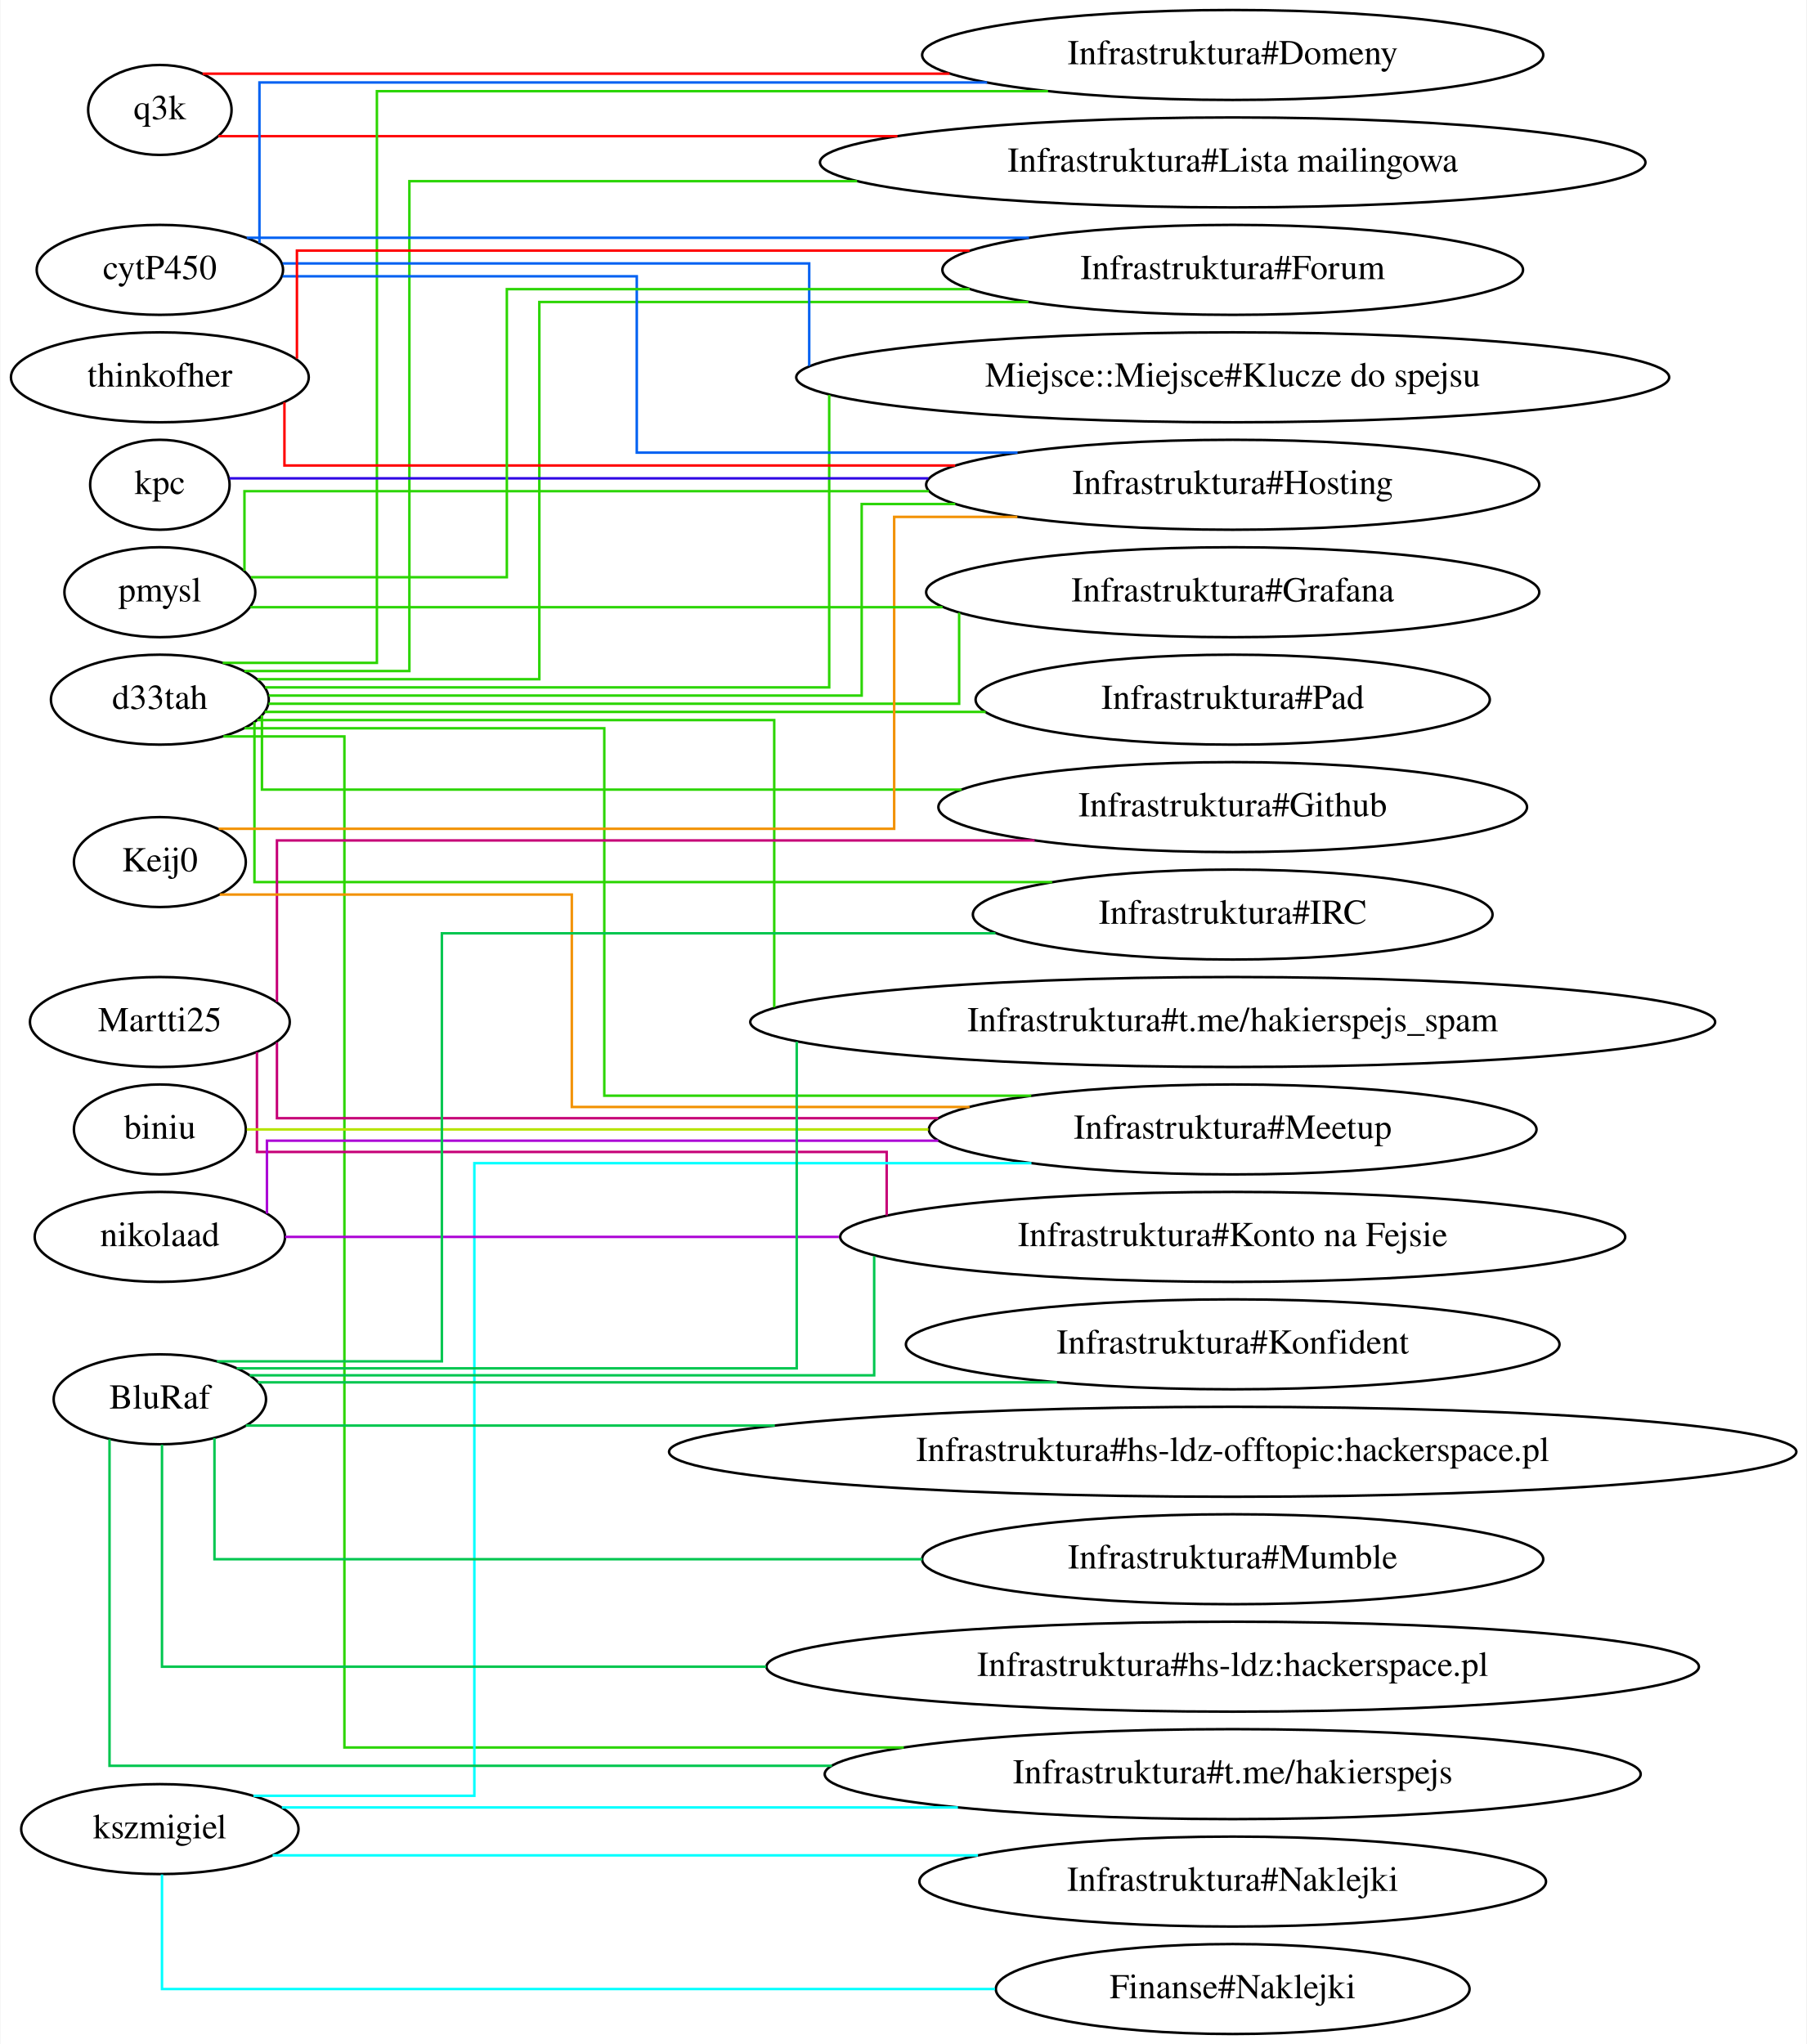
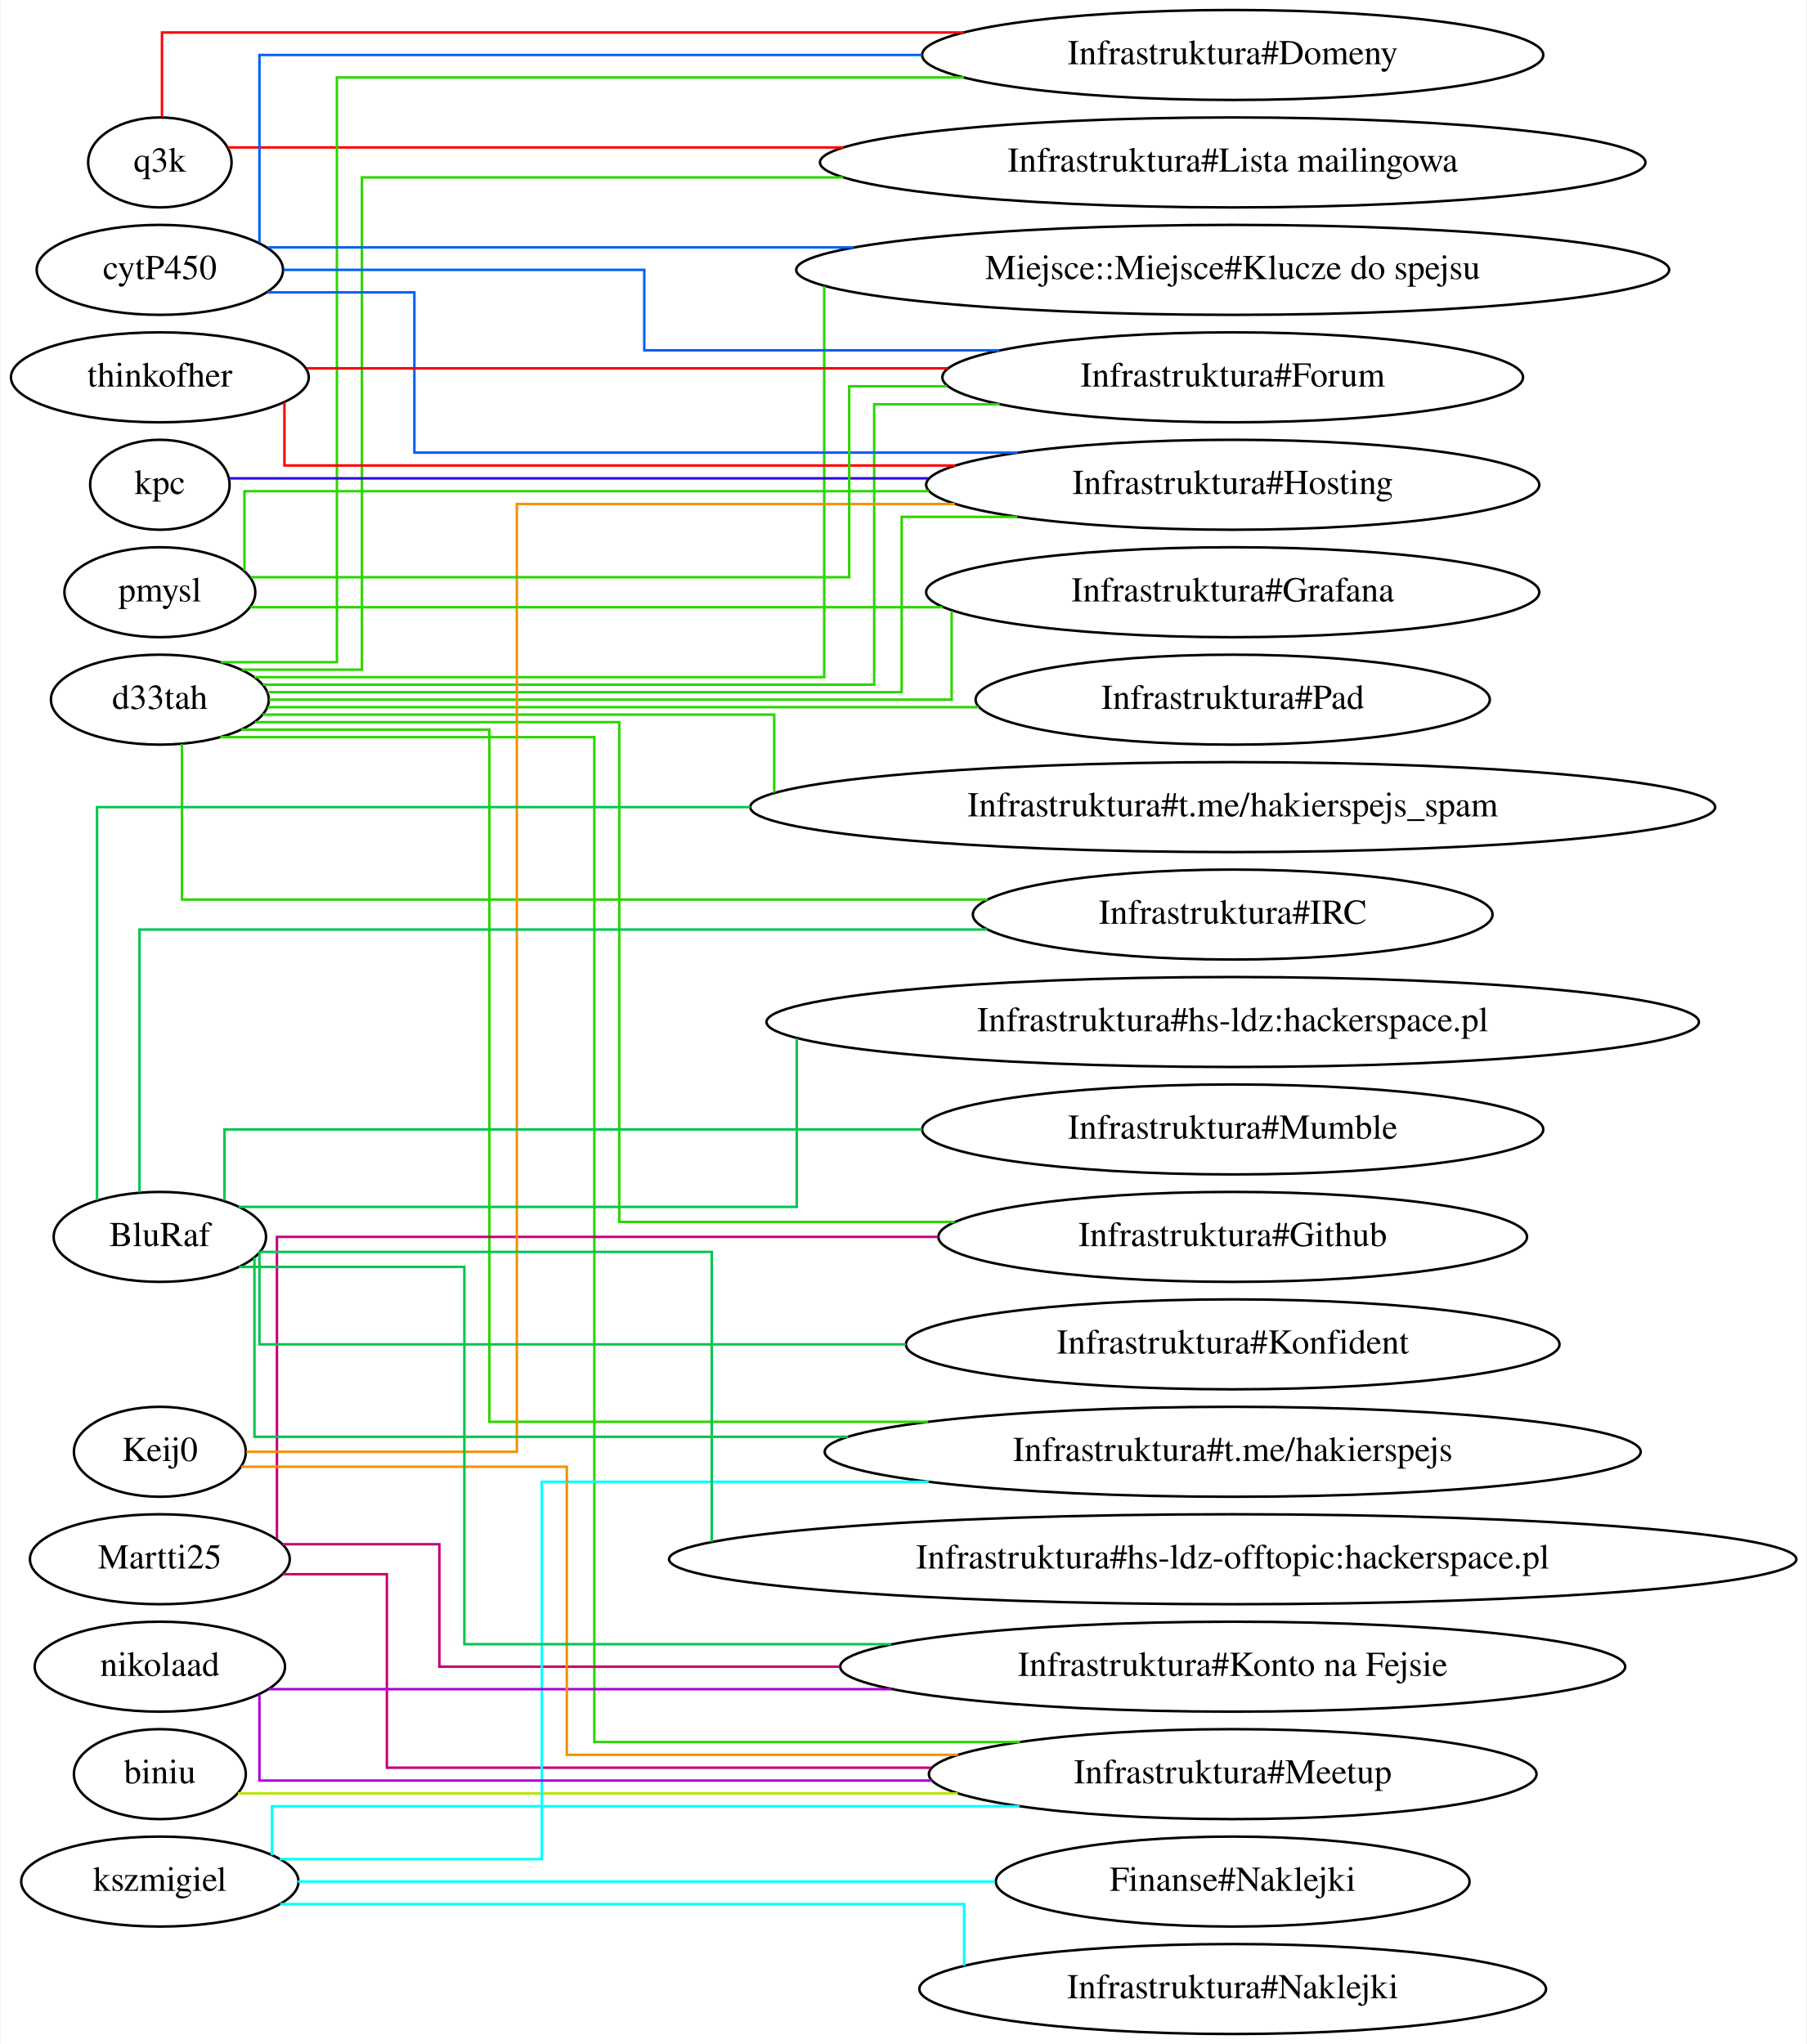
<svg xmlns="http://www.w3.org/2000/svg" width="723pt" height="818pt" viewBox="0.00 0.00 722.65 818.00">
  <g id="graph0" class="graph" transform="scale(1 1) rotate(0) translate(4 814)">
    <polygon fill="#ffffff" stroke="transparent" points="-4,4 -4,-814 718.649,-814 718.649,4 -4,4" />
    <g id="node1" class="node">
-       <ellipse fill="none" stroke="#000000" cx="59.795" cy="-770" rx="28.695" ry="18" />
-       <text text-anchor="middle" x="59.795" y="-766.3" font-family="Times,serif" font-size="14.00" fill="#000000">q3k</text>
+       <ellipse fill="none" stroke="#000000" cx="59.795" cy="-749" rx="28.695" ry="18" />
+       <text text-anchor="middle" x="59.795" y="-745.3" font-family="Times,serif" font-size="14.00" fill="#000000">q3k</text>
    </g>
    <g id="node2" class="node">
+       <ellipse fill="none" stroke="#000000" cx="489.119" cy="-792" rx="124.278" ry="18" />
+       <text text-anchor="middle" x="489.119" y="-788.3" font-family="Times,serif" font-size="14.00" fill="#000000">Infrastruktura#Domeny</text>
+     </g>
+     <g id="edge1" class="edge">
+       <path fill="none" stroke="#ff0000" d="M60.649,-767.187C60.649,-782.182 60.649,-801 60.649,-801 60.649,-801 254.63,-801 381.551,-801" />
+     </g>
+     <g id="node3" class="node">
      <ellipse fill="none" stroke="#000000" cx="489.119" cy="-749" rx="165.171" ry="18" />
      <text text-anchor="middle" x="489.119" y="-745.3" font-family="Times,serif" font-size="14.00" fill="#000000">Infrastruktura#Lista mailingowa</text>
    </g>
-     <g id="edge1" class="edge">
-       <path fill="none" stroke="#ff0000" d="M83.182,-759.5C133.927,-759.5 257.418,-759.5 354.969,-759.5" />
-     </g>
-     <g id="node3" class="node">
-       <ellipse fill="none" stroke="#000000" cx="489.119" cy="-792" rx="124.278" ry="18" />
-       <text text-anchor="middle" x="489.119" y="-788.3" font-family="Times,serif" font-size="14.00" fill="#000000">Infrastruktura#Domeny</text>
-     </g>
    <g id="edge2" class="edge">
-       <path fill="none" stroke="#ff0000" d="M76.89,-784.5C126.172,-784.5 271.648,-784.5 375.806,-784.5" />
+       <path fill="none" stroke="#ff0000" d="M86.977,-755C135.915,-755 242.234,-755 333.265,-755" />
    </g>
    <g id="node4" class="node">
      <ellipse fill="none" stroke="#000000" cx="59.795" cy="-534" rx="43.592" ry="18" />
      <text text-anchor="middle" x="59.795" y="-530.3" font-family="Times,serif" font-size="14.00" fill="#000000">d33tah</text>
    </g>
-     <g id="edge7" class="edge">
-       <path fill="none" stroke="#2bd500" d="M93.601,-545.455C122.57,-545.455 159.649,-545.455 159.649,-545.455 159.649,-545.455 159.649,-741.5 159.649,-741.5 159.649,-741.5 251.952,-741.5 338.846,-741.5" />
+     <g id="edge9" class="edge">
+       <path fill="none" stroke="#2bd500" d="M84.179,-549C104.675,-549 130.649,-549 130.649,-549 130.649,-549 130.649,-783 130.649,-783 130.649,-783 275.977,-783 381.567,-783" />
    </g>
    <g id="edge11" class="edge">
-       <path fill="none" stroke="#2bd500" d="M84.917,-548.727C110.568,-548.727 146.649,-548.727 146.649,-548.727 146.649,-548.727 146.649,-777.5 146.649,-777.5 146.649,-777.5 314.553,-777.5 415.23,-777.5" />
+       <path fill="none" stroke="#2bd500" d="M92.681,-546C115.066,-546 140.649,-546 140.649,-546 140.649,-546 140.649,-743 140.649,-743 140.649,-743 240.448,-743 333.23,-743" />
    </g>
    <g id="node5" class="node">
-       <ellipse fill="none" stroke="#000000" cx="489.119" cy="-534" rx="102.882" ry="18" />
-       <text text-anchor="middle" x="489.119" y="-530.3" font-family="Times,serif" font-size="14.00" fill="#000000">Infrastruktura#Pad</text>
+       <ellipse fill="none" stroke="#000000" cx="489.119" cy="-448" rx="103.981" ry="18" />
+       <text text-anchor="middle" x="489.119" y="-444.3" font-family="Times,serif" font-size="14.00" fill="#000000">Infrastruktura#IRC</text>
    </g>
    <g id="edge3" class="edge">
-       <path fill="none" stroke="#2bd500" d="M101.742,-529.091C168.1,-529.091 299.098,-529.091 390.288,-529.091" />
+       <path fill="none" stroke="#2bd500" d="M68.649,-516.245C68.649,-492.677 68.649,-454 68.649,-454 68.649,-454 266.823,-454 391.068,-454" />
    </g>
    <g id="node6" class="node">
      <ellipse fill="none" stroke="#000000" cx="489.119" cy="-620" rx="122.678" ry="18" />
      <text text-anchor="middle" x="489.119" y="-616.3" font-family="Times,serif" font-size="14.00" fill="#000000">Infrastruktura#Hosting</text>
    </g>
    <g id="edge4" class="edge">
-       <path fill="none" stroke="#2bd500" d="M103.37,-535.636C182.257,-535.636 340.649,-535.636 340.649,-535.636 340.649,-535.636 340.649,-612.286 340.649,-612.286 340.649,-612.286 356.635,-612.286 378.115,-612.286" />
+       <path fill="none" stroke="#2bd500" d="M102.96,-537C185.292,-537 356.649,-537 356.649,-537 356.649,-537 356.649,-607.143 356.649,-607.143 356.649,-607.143 377.679,-607.143 402.981,-607.143" />
    </g>
    <g id="node7" class="node">
-       <ellipse fill="none" stroke="#000000" cx="489.119" cy="-448" rx="103.981" ry="18" />
-       <text text-anchor="middle" x="489.119" y="-444.3" font-family="Times,serif" font-size="14.00" fill="#000000">Infrastruktura#IRC</text>
+       <ellipse fill="none" stroke="#000000" cx="489.119" cy="-104" rx="121.578" ry="18" />
+       <text text-anchor="middle" x="489.119" y="-100.3" font-family="Times,serif" font-size="14.00" fill="#000000">Infrastruktura#Meetup</text>
    </g>
    <g id="edge5" class="edge">
-       <path fill="none" stroke="#2bd500" d="M97.649,-525.049C97.649,-505.556 97.649,-461 97.649,-461 97.649,-461 303.748,-461 416.861,-461" />
+       <path fill="none" stroke="#2bd500" d="M83.968,-519C131.739,-519 233.649,-519 233.649,-519 233.649,-519 233.649,-116.857 233.649,-116.857 233.649,-116.857 329.735,-116.857 404.052,-116.857" />
    </g>
    <g id="node8" class="node">
+       <ellipse fill="none" stroke="#000000" cx="489.119" cy="-663" rx="116.18" ry="18" />
+       <text text-anchor="middle" x="489.119" y="-659.3" font-family="Times,serif" font-size="14.00" fill="#000000">Infrastruktura#Forum</text>
+     </g>
+     <g id="edge6" class="edge">
+       <path fill="none" stroke="#2bd500" d="M101.055,-540C180.217,-540 345.649,-540 345.649,-540 345.649,-540 345.649,-652.2 345.649,-652.2 345.649,-652.2 368.426,-652.2 395.828,-652.2" />
+     </g>
+     <g id="node9" class="node">
+       <ellipse fill="none" stroke="#000000" cx="489.119" cy="-491" rx="193.066" ry="18" />
+       <text text-anchor="middle" x="489.119" y="-487.3" font-family="Times,serif" font-size="14.00" fill="#000000">Infrastruktura#t.me/hakierspejs_spam</text>
+     </g>
+     <g id="edge7" class="edge">
+       <path fill="none" stroke="#2bd500" d="M100.945,-528C170.934,-528 305.649,-528 305.649,-528 305.649,-528 305.649,-507.188 305.649,-496.781" />
+     </g>
+     <g id="node10" class="node">
+       <ellipse fill="none" stroke="#000000" cx="489.119" cy="-534" rx="102.882" ry="18" />
+       <text text-anchor="middle" x="489.119" y="-530.3" font-family="Times,serif" font-size="14.00" fill="#000000">Infrastruktura#Pad</text>
+     </g>
+     <g id="edge8" class="edge">
+       <path fill="none" stroke="#2bd500" d="M102.926,-531C168.95,-531 296.927,-531 387.432,-531" />
+     </g>
+     <g id="node11" class="node">
+       <ellipse fill="none" stroke="#000000" cx="489.119" cy="-706" rx="174.669" ry="18" />
+       <text text-anchor="middle" x="489.119" y="-702.3" font-family="Times,serif" font-size="14.00" fill="#000000">Miejsce::Miejsce#Klucze do spejsu</text>
+     </g>
+     <g id="edge10" class="edge">
+       <path fill="none" stroke="#2bd500" d="M97.603,-543C171.001,-543 325.649,-543 325.649,-543 325.649,-543 325.649,-668.914 325.649,-699.408" />
+     </g>
+     <g id="node12" class="node">
      <ellipse fill="none" stroke="#000000" cx="489.119" cy="-577" rx="122.678" ry="18" />
      <text text-anchor="middle" x="489.119" y="-573.3" font-family="Times,serif" font-size="14.00" fill="#000000">Infrastruktura#Grafana</text>
    </g>
-     <g id="edge6" class="edge">
-       <path fill="none" stroke="#2bd500" d="M103.265,-532.364C190.719,-532.364 379.649,-532.364 379.649,-532.364 379.649,-532.364 379.649,-555.927 379.649,-568.813" />
-     </g>
-     <g id="node9" class="node">
-       <ellipse fill="none" stroke="#000000" cx="489.119" cy="-706" rx="116.18" ry="18" />
-       <text text-anchor="middle" x="489.119" y="-702.3" font-family="Times,serif" font-size="14.00" fill="#000000">Infrastruktura#Forum</text>
-     </g>
-     <g id="edge8" class="edge">
-       <path fill="none" stroke="#2bd500" d="M98.901,-542.182C143.894,-542.182 211.649,-542.182 211.649,-542.182 211.649,-542.182 211.649,-693.143 211.649,-693.143 211.649,-693.143 325.523,-693.143 407.37,-693.143" />
-     </g>
-     <g id="node10" class="node">
-       <ellipse fill="none" stroke="#000000" cx="489.119" cy="-663" rx="174.669" ry="18" />
-       <text text-anchor="middle" x="489.119" y="-659.3" font-family="Times,serif" font-size="14.00" fill="#000000">Miejsce::Miejsce#Klucze do spejsu</text>
-     </g>
-     <g id="edge9" class="edge">
-       <path fill="none" stroke="#2bd500" d="M101.942,-538.909C177.373,-538.909 327.649,-538.909 327.649,-538.909 327.649,-538.909 327.649,-629.722 327.649,-655.973" />
-     </g>
-     <g id="node11" class="node">
-       <ellipse fill="none" stroke="#000000" cx="489.119" cy="-104" rx="163.271" ry="18" />
-       <text text-anchor="middle" x="489.119" y="-100.3" font-family="Times,serif" font-size="14.00" fill="#000000">Infrastruktura#t.me/hakierspejs</text>
-     </g>
-     <g id="edge10" class="edge">
-       <path fill="none" stroke="#2bd500" d="M85.211,-519.273C106.575,-519.273 133.649,-519.273 133.649,-519.273 133.649,-519.273 133.649,-114.667 133.649,-114.667 133.649,-114.667 256.301,-114.667 357.513,-114.667" />
-     </g>
-     <g id="node12" class="node">
-       <ellipse fill="none" stroke="#000000" cx="489.119" cy="-405" rx="193.066" ry="18" />
-       <text text-anchor="middle" x="489.119" y="-401.3" font-family="Times,serif" font-size="14.00" fill="#000000">Infrastruktura#t.me/hakierspejs_spam</text>
-     </g>
    <g id="edge12" class="edge">
-       <path fill="none" stroke="#2bd500" d="M98.751,-525.818C168.076,-525.818 305.649,-525.818 305.649,-525.818 305.649,-525.818 305.649,-434.961 305.649,-410.827" />
+       <path fill="none" stroke="#2bd500" d="M103.519,-534C190.441,-534 376.649,-534 376.649,-534 376.649,-534 376.649,-557.19 376.649,-569.51" />
    </g>
    <g id="node13" class="node">
-       <ellipse fill="none" stroke="#000000" cx="489.119" cy="-362" rx="121.578" ry="18" />
-       <text text-anchor="middle" x="489.119" y="-358.3" font-family="Times,serif" font-size="14.00" fill="#000000">Infrastruktura#Meetup</text>
+       <ellipse fill="none" stroke="#000000" cx="489.119" cy="-233" rx="163.271" ry="18" />
+       <text text-anchor="middle" x="489.119" y="-229.3" font-family="Times,serif" font-size="14.00" fill="#000000">Infrastruktura#t.me/hakierspejs</text>
    </g>
    <g id="edge13" class="edge">
-       <path fill="none" stroke="#2bd500" d="M93.666,-522.545C145.269,-522.545 237.649,-522.545 237.649,-522.545 237.649,-522.545 237.649,-375.5 237.649,-375.5 237.649,-375.5 334.961,-375.5 408.515,-375.5" />
+       <path fill="none" stroke="#2bd500" d="M92.388,-522C131.434,-522 191.649,-522 191.649,-522 191.649,-522 191.649,-245 191.649,-245 191.649,-245 285.118,-245 367.269,-245" />
    </g>
    <g id="node14" class="node">
-       <ellipse fill="none" stroke="#000000" cx="489.119" cy="-491" rx="117.779" ry="18" />
-       <text text-anchor="middle" x="489.119" y="-487.3" font-family="Times,serif" font-size="14.00" fill="#000000">Infrastruktura#Github</text>
+       <ellipse fill="none" stroke="#000000" cx="489.119" cy="-319" rx="117.779" ry="18" />
+       <text text-anchor="middle" x="489.119" y="-315.3" font-family="Times,serif" font-size="14.00" fill="#000000">Infrastruktura#Github</text>
    </g>
    <g id="edge14" class="edge">
-       <path fill="none" stroke="#2bd500" d="M100.649,-527.729C100.649,-517.415 100.649,-498 100.649,-498 100.649,-498 265.716,-498 380.651,-498" />
+       <path fill="none" stroke="#2bd500" d="M97.889,-525C151.742,-525 243.649,-525 243.649,-525 243.649,-525 243.649,-325 243.649,-325 243.649,-325 312.928,-325 377.876,-325" />
    </g>
    <g id="node15" class="node">
      <ellipse fill="none" stroke="#000000" cx="59.795" cy="-706" rx="49.291" ry="18" />
      <text text-anchor="middle" x="59.795" y="-702.3" font-family="Times,serif" font-size="14.00" fill="#000000">cytP450</text>
    </g>
    <g id="edge17" class="edge">
-       <path fill="none" stroke="#0061f2" d="M99.649,-716.746C99.649,-737.484 99.649,-781 99.649,-781 99.649,-781 275.462,-781 390.84,-781" />
+       <path fill="none" stroke="#0061f2" d="M99.649,-716.892C99.649,-740.033 99.649,-792 99.649,-792 99.649,-792 250.837,-792 364.818,-792" />
    </g>
    <g id="edge18" class="edge">
-       <path fill="none" stroke="#0061f2" d="M108.945,-703.429C165.493,-703.429 250.649,-703.429 250.649,-703.429 250.649,-703.429 250.649,-632.857 250.649,-632.857 250.649,-632.857 334.719,-632.857 403.026,-632.857" />
+       <path fill="none" stroke="#0061f2" d="M102.695,-697C130.531,-697 161.649,-697 161.649,-697 161.649,-697 161.649,-632.857 161.649,-632.857 161.649,-632.857 306.057,-632.857 403.08,-632.857" />
    </g>
    <g id="edge15" class="edge">
-       <path fill="none" stroke="#0061f2" d="M94.564,-718.857C162.237,-718.857 313.265,-718.857 407.6,-718.857" />
+       <path fill="none" stroke="#0061f2" d="M109.214,-706C166.648,-706 253.649,-706 253.649,-706 253.649,-706 253.649,-673.8 253.649,-673.8 253.649,-673.8 329.975,-673.8 395.717,-673.8" />
    </g>
    <g id="edge16" class="edge">
-       <path fill="none" stroke="#0061f2" d="M108.977,-708.571C184.311,-708.571 319.649,-708.571 319.649,-708.571 319.649,-708.571 319.649,-679.063 319.649,-667.536" />
+       <path fill="none" stroke="#0061f2" d="M102.926,-715C157.467,-715 254.287,-715 337.335,-715" />
    </g>
    <g id="node16" class="node">
-       <ellipse fill="none" stroke="#000000" cx="59.795" cy="-405" rx="51.991" ry="18" />
-       <text text-anchor="middle" x="59.795" y="-401.3" font-family="Times,serif" font-size="14.00" fill="#000000">Martti25</text>
+       <ellipse fill="none" stroke="#000000" cx="59.795" cy="-190" rx="51.991" ry="18" />
+       <text text-anchor="middle" x="59.795" y="-186.3" font-family="Times,serif" font-size="14.00" fill="#000000">Martti25</text>
+     </g>
+     <g id="edge20" class="edge">
+       <path fill="none" stroke="#c60077" d="M108.945,-184C130.352,-184 150.649,-184 150.649,-184 150.649,-184 150.649,-106.571 150.649,-106.571 150.649,-106.571 271.154,-106.571 368.357,-106.571" />
+     </g>
+     <g id="edge21" class="edge">
+       <path fill="none" stroke="#c60077" d="M106.649,-198.07C106.649,-226.311 106.649,-319 106.649,-319 106.649,-319 258.866,-319 371.245,-319" />
+     </g>
+     <g id="node17" class="node">
+       <ellipse fill="none" stroke="#000000" cx="489.119" cy="-147" rx="157.072" ry="18" />
+       <text text-anchor="middle" x="489.119" y="-143.3" font-family="Times,serif" font-size="14.00" fill="#000000">Infrastruktura#Konto na Fejsie</text>
    </g>
    <g id="edge19" class="edge">
-       <path fill="none" stroke="#c60077" d="M106.649,-396.835C106.649,-385.534 106.649,-366.5 106.649,-366.5 106.649,-366.5 258.866,-366.5 371.245,-366.5" />
-     </g>
-     <g id="edge21" class="edge">
-       <path fill="none" stroke="#c60077" d="M106.649,-413.054C106.649,-431.974 106.649,-477.667 106.649,-477.667 106.649,-477.667 297.844,-477.667 409.871,-477.667" />
-     </g>
-     <g id="node17" class="node">
-       <ellipse fill="none" stroke="#000000" cx="489.119" cy="-319" rx="157.072" ry="18" />
-       <text text-anchor="middle" x="489.119" y="-315.3" font-family="Times,serif" font-size="14.00" fill="#000000">Infrastruktura#Konto na Fejsie</text>
-     </g>
-     <g id="edge20" class="edge">
-       <path fill="none" stroke="#c60077" d="M98.649,-392.94C98.649,-377.578 98.649,-353 98.649,-353 98.649,-353 350.649,-353 350.649,-353 350.649,-353 350.649,-337.652 350.649,-327.58" />
+       <path fill="none" stroke="#c60077" d="M108.856,-196C138.91,-196 171.649,-196 171.649,-196 171.649,-196 171.649,-147 171.649,-147 171.649,-147 251.95,-147 331.779,-147" />
    </g>
    <g id="node18" class="node">
-       <ellipse fill="none" stroke="#000000" cx="59.795" cy="-362" rx="34.394" ry="18" />
-       <text text-anchor="middle" x="59.795" y="-358.3" font-family="Times,serif" font-size="14.00" fill="#000000">biniu</text>
+       <ellipse fill="none" stroke="#000000" cx="59.795" cy="-104" rx="34.394" ry="18" />
+       <text text-anchor="middle" x="59.795" y="-100.3" font-family="Times,serif" font-size="14.00" fill="#000000">biniu</text>
    </g>
    <g id="edge22" class="edge">
-       <path fill="none" stroke="#b6e400" d="M94.564,-362C153.254,-362 274.638,-362 367.364,-362" />
+       <path fill="none" stroke="#b6e400" d="M91.016,-96.286C150.641,-96.286 283.298,-96.286 379.118,-96.286" />
    </g>
    <g id="node19" class="node">
-       <ellipse fill="none" stroke="#000000" cx="59.795" cy="-82" rx="55.491" ry="18" />
-       <text text-anchor="middle" x="59.795" y="-78.3" font-family="Times,serif" font-size="14.00" fill="#000000">kszmigiel</text>
+       <ellipse fill="none" stroke="#000000" cx="59.795" cy="-61" rx="55.491" ry="18" />
+       <text text-anchor="middle" x="59.795" y="-57.3" font-family="Times,serif" font-size="14.00" fill="#000000">kszmigiel</text>
+     </g>
+     <g id="edge26" class="edge">
+       <path fill="none" stroke="#00ffff" d="M104.649,-71.543C104.649,-80.235 104.649,-91.143 104.649,-91.143 104.649,-91.143 290.525,-91.143 403.793,-91.143" />
+     </g>
+     <g id="edge24" class="edge">
+       <path fill="none" stroke="#00ffff" d="M107.74,-70C152.567,-70 212.649,-70 212.649,-70 212.649,-70 212.649,-221 212.649,-221 212.649,-221 293.28,-221 367.453,-221" />
+     </g>
+     <g id="node20" class="node">
+       <ellipse fill="none" stroke="#000000" cx="489.119" cy="-18" rx="125.378" ry="18" />
+       <text text-anchor="middle" x="489.119" y="-14.3" font-family="Times,serif" font-size="14.00" fill="#000000">Infrastruktura#Naklejki</text>
    </g>
    <g id="edge23" class="edge">
-       <path fill="none" stroke="#00ffff" d="M108.626,-90.667C174.009,-90.667 291.874,-90.667 379.156,-90.667" />
+       <path fill="none" stroke="#00ffff" d="M107.98,-52C197.766,-52 381.649,-52 381.649,-52 381.649,-52 381.649,-37.357 381.649,-27.291" />
+     </g>
+     <g id="node21" class="node">
+       <ellipse fill="none" stroke="#000000" cx="489.119" cy="-61" rx="94.783" ry="18" />
+       <text text-anchor="middle" x="489.119" y="-57.3" font-family="Times,serif" font-size="14.00" fill="#000000">Finanse#Naklejki</text>
    </g>
    <g id="edge25" class="edge">
-       <path fill="none" stroke="#00ffff" d="M97.215,-95.333C134.313,-95.333 185.649,-95.333 185.649,-95.333 185.649,-95.333 185.649,-348.5 185.649,-348.5 185.649,-348.5 318.687,-348.5 408.592,-348.5" />
-     </g>
-     <g id="node20" class="node">
-       <ellipse fill="none" stroke="#000000" cx="489.119" cy="-18" rx="94.783" ry="18" />
-       <text text-anchor="middle" x="489.119" y="-14.3" font-family="Times,serif" font-size="14.00" fill="#000000">Finanse#Naklejki</text>
-     </g>
-     <g id="edge24" class="edge">
-       <path fill="none" stroke="#00ffff" d="M60.649,-63.831C60.649,-44.91 60.649,-18 60.649,-18 60.649,-18 267.797,-18 394.028,-18" />
-     </g>
-     <g id="node21" class="node">
-       <ellipse fill="none" stroke="#000000" cx="489.119" cy="-61" rx="125.378" ry="18" />
-       <text text-anchor="middle" x="489.119" y="-57.3" font-family="Times,serif" font-size="14.00" fill="#000000">Infrastruktura#Naklejki</text>
-     </g>
-     <g id="edge26" class="edge">
-       <path fill="none" stroke="#00ffff" d="M104.928,-71.5C171.452,-71.5 297.614,-71.5 387.199,-71.5" />
+       <path fill="none" stroke="#00ffff" d="M115.043,-61C185.475,-61 308.363,-61 393.994,-61" />
    </g>
    <g id="node22" class="node">
-       <ellipse fill="none" stroke="#000000" cx="59.795" cy="-319" rx="50.091" ry="18" />
-       <text text-anchor="middle" x="59.795" y="-315.3" font-family="Times,serif" font-size="14.00" fill="#000000">nikolaad</text>
+       <ellipse fill="none" stroke="#000000" cx="59.795" cy="-147" rx="50.091" ry="18" />
+       <text text-anchor="middle" x="59.795" y="-143.3" font-family="Times,serif" font-size="14.00" fill="#000000">nikolaad</text>
+     </g>
+     <g id="edge28" class="edge">
+       <path fill="none" stroke="#ab00d5" d="M99.649,-135.968C99.649,-122.481 99.649,-101.429 99.649,-101.429 99.649,-101.429 254.412,-101.429 368.822,-101.429" />
    </g>
    <g id="edge27" class="edge">
-       <path fill="none" stroke="#ab00d5" d="M102.649,-328.32C102.649,-339.714 102.649,-357.5 102.649,-357.5 102.649,-357.5 257.651,-357.5 371.329,-357.5" />
-     </g>
-     <g id="edge28" class="edge">
-       <path fill="none" stroke="#ab00d5" d="M109.884,-319C164.076,-319 253.241,-319 331.5,-319" />
+       <path fill="none" stroke="#ab00d5" d="M103.323,-138C161.308,-138 266.565,-138 352.504,-138" />
    </g>
    <g id="node23" class="node">
-       <ellipse fill="none" stroke="#000000" cx="59.795" cy="-469" rx="34.394" ry="18" />
-       <text text-anchor="middle" x="59.795" y="-465.3" font-family="Times,serif" font-size="14.00" fill="#000000">Keij0</text>
+       <ellipse fill="none" stroke="#000000" cx="59.795" cy="-233" rx="34.394" ry="18" />
+       <text text-anchor="middle" x="59.795" y="-229.3" font-family="Times,serif" font-size="14.00" fill="#000000">Keij0</text>
+     </g>
+     <g id="edge29" class="edge">
+       <path fill="none" stroke="#f29100" d="M94.376,-233C136.654,-233 202.649,-233 202.649,-233 202.649,-233 202.649,-612.286 202.649,-612.286 202.649,-612.286 297.428,-612.286 377.953,-612.286" />
    </g>
    <g id="edge30" class="edge">
-       <path fill="none" stroke="#f29100" d="M83.345,-482.333C153.076,-482.333 353.649,-482.333 353.649,-482.333 353.649,-482.333 353.649,-607.143 353.649,-607.143 353.649,-607.143 376.223,-607.143 402.94,-607.143" />
-     </g>
-     <g id="edge29" class="edge">
-       <path fill="none" stroke="#f29100" d="M83.766,-456C129.488,-456 224.649,-456 224.649,-456 224.649,-456 224.649,-371 224.649,-371 224.649,-371 310.082,-371 383.834,-371" />
+       <path fill="none" stroke="#f29100" d="M92.359,-227C139.885,-227 222.649,-227 222.649,-227 222.649,-227 222.649,-111.714 222.649,-111.714 222.649,-111.714 305.795,-111.714 379.197,-111.714" />
    </g>
    <g id="node24" class="node">
-       <ellipse fill="none" stroke="#000000" cx="59.795" cy="-254" rx="42.494" ry="18" />
-       <text text-anchor="middle" x="59.795" y="-250.3" font-family="Times,serif" font-size="14.00" fill="#000000">BluRaf</text>
+       <ellipse fill="none" stroke="#000000" cx="59.795" cy="-319" rx="42.494" ry="18" />
+       <text text-anchor="middle" x="59.795" y="-315.3" font-family="Times,serif" font-size="14.00" fill="#000000">BluRaf</text>
+     </g>
+     <g id="edge31" class="edge">
+       <path fill="none" stroke="#00c64f" d="M51.649,-336.885C51.649,-370.999 51.649,-442 51.649,-442 51.649,-442 261.962,-442 390.943,-442" />
+     </g>
+     <g id="edge34" class="edge">
+       <path fill="none" stroke="#00c64f" d="M34.649,-333.665C34.649,-375.259 34.649,-491 34.649,-491 34.649,-491 172.273,-491 296.054,-491" />
+     </g>
+     <g id="edge38" class="edge">
+       <path fill="none" stroke="#00c64f" d="M97.649,-310.74C97.649,-290.3 97.649,-239 97.649,-239 97.649,-239 225.632,-239 335.243,-239" />
+     </g>
+     <g id="edge37" class="edge">
+       <path fill="none" stroke="#00c64f" d="M91.493,-307C127.597,-307 181.649,-307 181.649,-307 181.649,-307 181.649,-156 181.649,-156 181.649,-156 270.35,-156 352.468,-156" />
+     </g>
+     <g id="node25" class="node">
+       <ellipse fill="none" stroke="#000000" cx="489.119" cy="-190" rx="225.56" ry="18" />
+       <text text-anchor="middle" x="489.119" y="-186.3" font-family="Times,serif" font-size="14.00" fill="#000000">Infrastruktura#hs-ldz-offtopic:hackerspace.pl</text>
    </g>
    <g id="edge32" class="edge">
-       <path fill="none" stroke="#00c64f" d="M82.632,-269.2C115.609,-269.2 172.649,-269.2 172.649,-269.2 172.649,-269.2 172.649,-440.5 172.649,-440.5 172.649,-440.5 300.95,-440.5 394.168,-440.5" />
-     </g>
-     <g id="edge37" class="edge">
-       <path fill="none" stroke="#00c64f" d="M39.649,-238.025C39.649,-200.012 39.649,-107.333 39.649,-107.333 39.649,-107.333 199.673,-107.333 328.754,-107.333" />
-     </g>
-     <g id="edge38" class="edge">
-       <path fill="none" stroke="#00c64f" d="M90.536,-266.4C158.32,-266.4 314.649,-266.4 314.649,-266.4 314.649,-266.4 314.649,-367.831 314.649,-397.151" />
-     </g>
-     <g id="edge34" class="edge">
-       <path fill="none" stroke="#00c64f" d="M95.709,-263.6C172.484,-263.6 345.649,-263.6 345.649,-263.6 345.649,-263.6 345.649,-296.075 345.649,-311.297" />
-     </g>
-     <g id="node25" class="node">
-       <ellipse fill="none" stroke="#000000" cx="489.119" cy="-190" rx="124.278" ry="18" />
-       <text text-anchor="middle" x="489.119" y="-186.3" font-family="Times,serif" font-size="14.00" fill="#000000">Infrastruktura#Mumble</text>
-     </g>
-     <g id="edge31" class="edge">
-       <path fill="none" stroke="#00c64f" d="M81.649,-238.507C81.649,-219.566 81.649,-190 81.649,-190 81.649,-190 245.073,-190 364.928,-190" />
+       <path fill="none" stroke="#00c64f" d="M99.79,-313C163.434,-313 280.649,-313 280.649,-313 280.649,-313 280.649,-222.985 280.649,-196.965" />
    </g>
    <g id="node26" class="node">
-       <ellipse fill="none" stroke="#000000" cx="489.119" cy="-147" rx="186.567" ry="18" />
-       <text text-anchor="middle" x="489.119" y="-143.3" font-family="Times,serif" font-size="14.00" fill="#000000">Infrastruktura#hs-ldz:hackerspace.pl</text>
+       <ellipse fill="none" stroke="#000000" cx="489.119" cy="-405" rx="186.567" ry="18" />
+       <text text-anchor="middle" x="489.119" y="-401.3" font-family="Times,serif" font-size="14.00" fill="#000000">Infrastruktura#hs-ldz:hackerspace.pl</text>
    </g>
    <g id="edge33" class="edge">
-       <path fill="none" stroke="#00c64f" d="M60.649,-235.849C60.649,-205.321 60.649,-147 60.649,-147 60.649,-147 186.969,-147 302.433,-147" />
+       <path fill="none" stroke="#00c64f" d="M91.3,-331C159.487,-331 314.649,-331 314.649,-331 314.649,-331 314.649,-380.322 314.649,-398.433" />
    </g>
    <g id="node27" class="node">
+       <ellipse fill="none" stroke="#000000" cx="489.119" cy="-362" rx="124.278" ry="18" />
+       <text text-anchor="middle" x="489.119" y="-358.3" font-family="Times,serif" font-size="14.00" fill="#000000">Infrastruktura#Mumble</text>
+     </g>
+     <g id="edge35" class="edge">
+       <path fill="none" stroke="#00c64f" d="M85.649,-333.558C85.649,-346.033 85.649,-362 85.649,-362 85.649,-362 246.224,-362 364.773,-362" />
+     </g>
+     <g id="node28" class="node">
      <ellipse fill="none" stroke="#000000" cx="489.119" cy="-276" rx="130.777" ry="18" />
      <text text-anchor="middle" x="489.119" y="-272.3" font-family="Times,serif" font-size="14.00" fill="#000000">Infrastruktura#Konfident</text>
    </g>
-     <g id="edge35" class="edge">
-       <path fill="none" stroke="#00c64f" d="M99.032,-260.8C171.586,-260.8 327.612,-260.8 418.825,-260.8" />
-     </g>
-     <g id="node28" class="node">
-       <ellipse fill="none" stroke="#000000" cx="489.119" cy="-233" rx="225.56" ry="18" />
-       <text text-anchor="middle" x="489.119" y="-229.3" font-family="Times,serif" font-size="14.00" fill="#000000">Infrastruktura#hs-ldz-offtopic:hackerspace.pl</text>
-     </g>
    <g id="edge36" class="edge">
-       <path fill="none" stroke="#00c64f" d="M94.202,-243.5C140.465,-243.5 226.147,-243.5 305.908,-243.5" />
+       <path fill="none" stroke="#00c64f" d="M99.649,-313.021C99.649,-301.206 99.649,-276 99.649,-276 99.649,-276 245.203,-276 358.348,-276" />
    </g>
    <g id="node29" class="node">
      <ellipse fill="none" stroke="#000000" cx="59.795" cy="-620" rx="27.895" ry="18" />
      <text text-anchor="middle" x="59.795" y="-616.3" font-family="Times,serif" font-size="14.00" fill="#000000">kpc</text>
    </g>
    <g id="edge39" class="edge">
      <path fill="none" stroke="#2e00e4" d="M87.633,-622.571C143.191,-622.571 270.781,-622.571 367.325,-622.571" />
    </g>
    <g id="node30" class="node">
      <ellipse fill="none" stroke="#000000" cx="59.795" cy="-663" rx="59.59" ry="18" />
      <text text-anchor="middle" x="59.795" y="-659.3" font-family="Times,serif" font-size="14.00" fill="#000000">thinkofher</text>
    </g>
    <g id="edge41" class="edge">
      <path fill="none" stroke="#ff0000" d="M109.649,-652.983C109.649,-642.551 109.649,-627.714 109.649,-627.714 109.649,-627.714 266.097,-627.714 378.085,-627.714" />
    </g>
    <g id="edge40" class="edge">
-       <path fill="none" stroke="#ff0000" d="M114.649,-670.483C114.649,-684.59 114.649,-713.714 114.649,-713.714 114.649,-713.714 273.053,-713.714 383.812,-713.714" />
+       <path fill="none" stroke="#ff0000" d="M118.59,-666.6C184.385,-666.6 292.566,-666.6 375.095,-666.6" />
    </g>
    <g id="node31" class="node">
      <ellipse fill="none" stroke="#000000" cx="59.795" cy="-577" rx="38.194" ry="18" />
      <text text-anchor="middle" x="59.795" y="-573.3" font-family="Times,serif" font-size="14.00" fill="#000000">pmysl</text>
    </g>
+     <g id="edge43" class="edge">
+       <path fill="none" stroke="#2bd500" d="M93.649,-585.574C93.649,-597.441 93.649,-617.429 93.649,-617.429 93.649,-617.429 251.284,-617.429 367.508,-617.429" />
+     </g>
+     <g id="edge42" class="edge">
+       <path fill="none" stroke="#2bd500" d="M96.141,-583C171.048,-583 335.649,-583 335.649,-583 335.649,-583 335.649,-659.4 335.649,-659.4 335.649,-659.4 352.37,-659.4 374.773,-659.4" />
+     </g>
    <g id="edge44" class="edge">
-       <path fill="none" stroke="#2bd500" d="M93.649,-585.574C93.649,-597.441 93.649,-617.429 93.649,-617.429 93.649,-617.429 251.284,-617.429 367.508,-617.429" />
-     </g>
-     <g id="edge42" class="edge">
      <path fill="none" stroke="#2bd500" d="M96.029,-571C156.474,-571 280.38,-571 373.012,-571" />
-     </g>
-     <g id="edge43" class="edge">
-       <path fill="none" stroke="#2bd500" d="M96.277,-583C137.417,-583 198.649,-583 198.649,-583 198.649,-583 198.649,-698.286 198.649,-698.286 198.649,-698.286 300.715,-698.286 383.842,-698.286" />
    </g>
  </g>
</svg>
